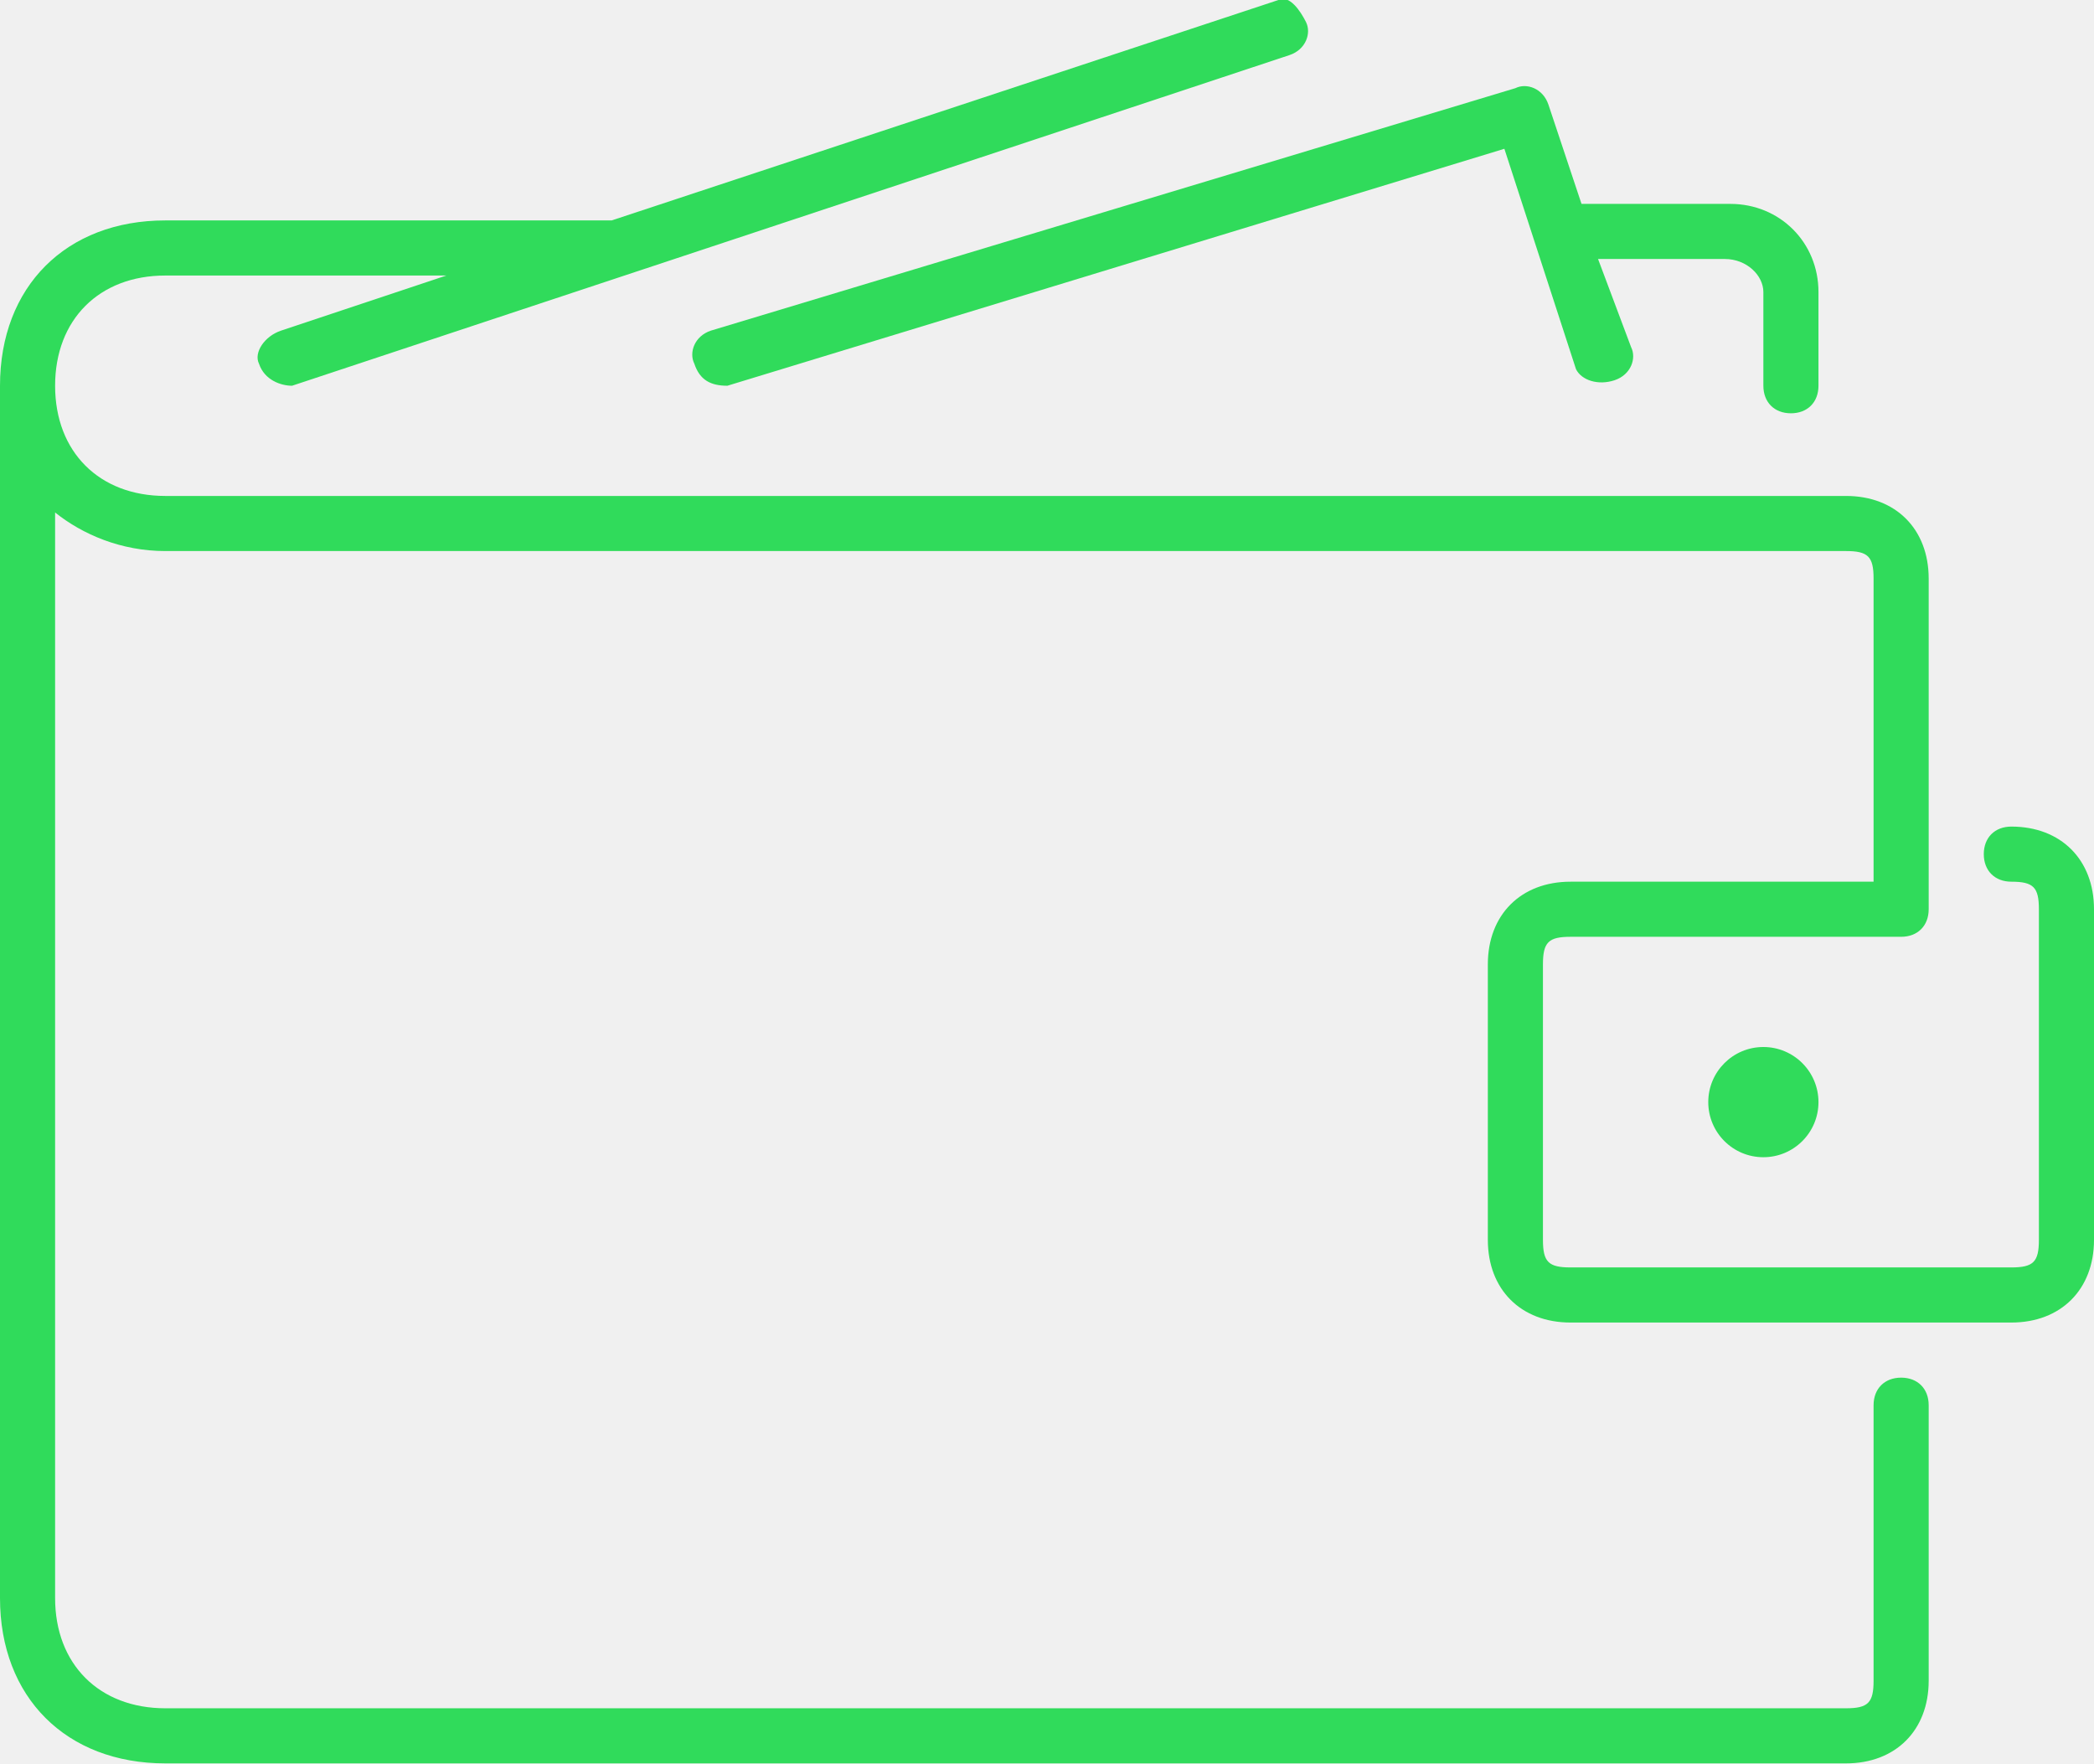
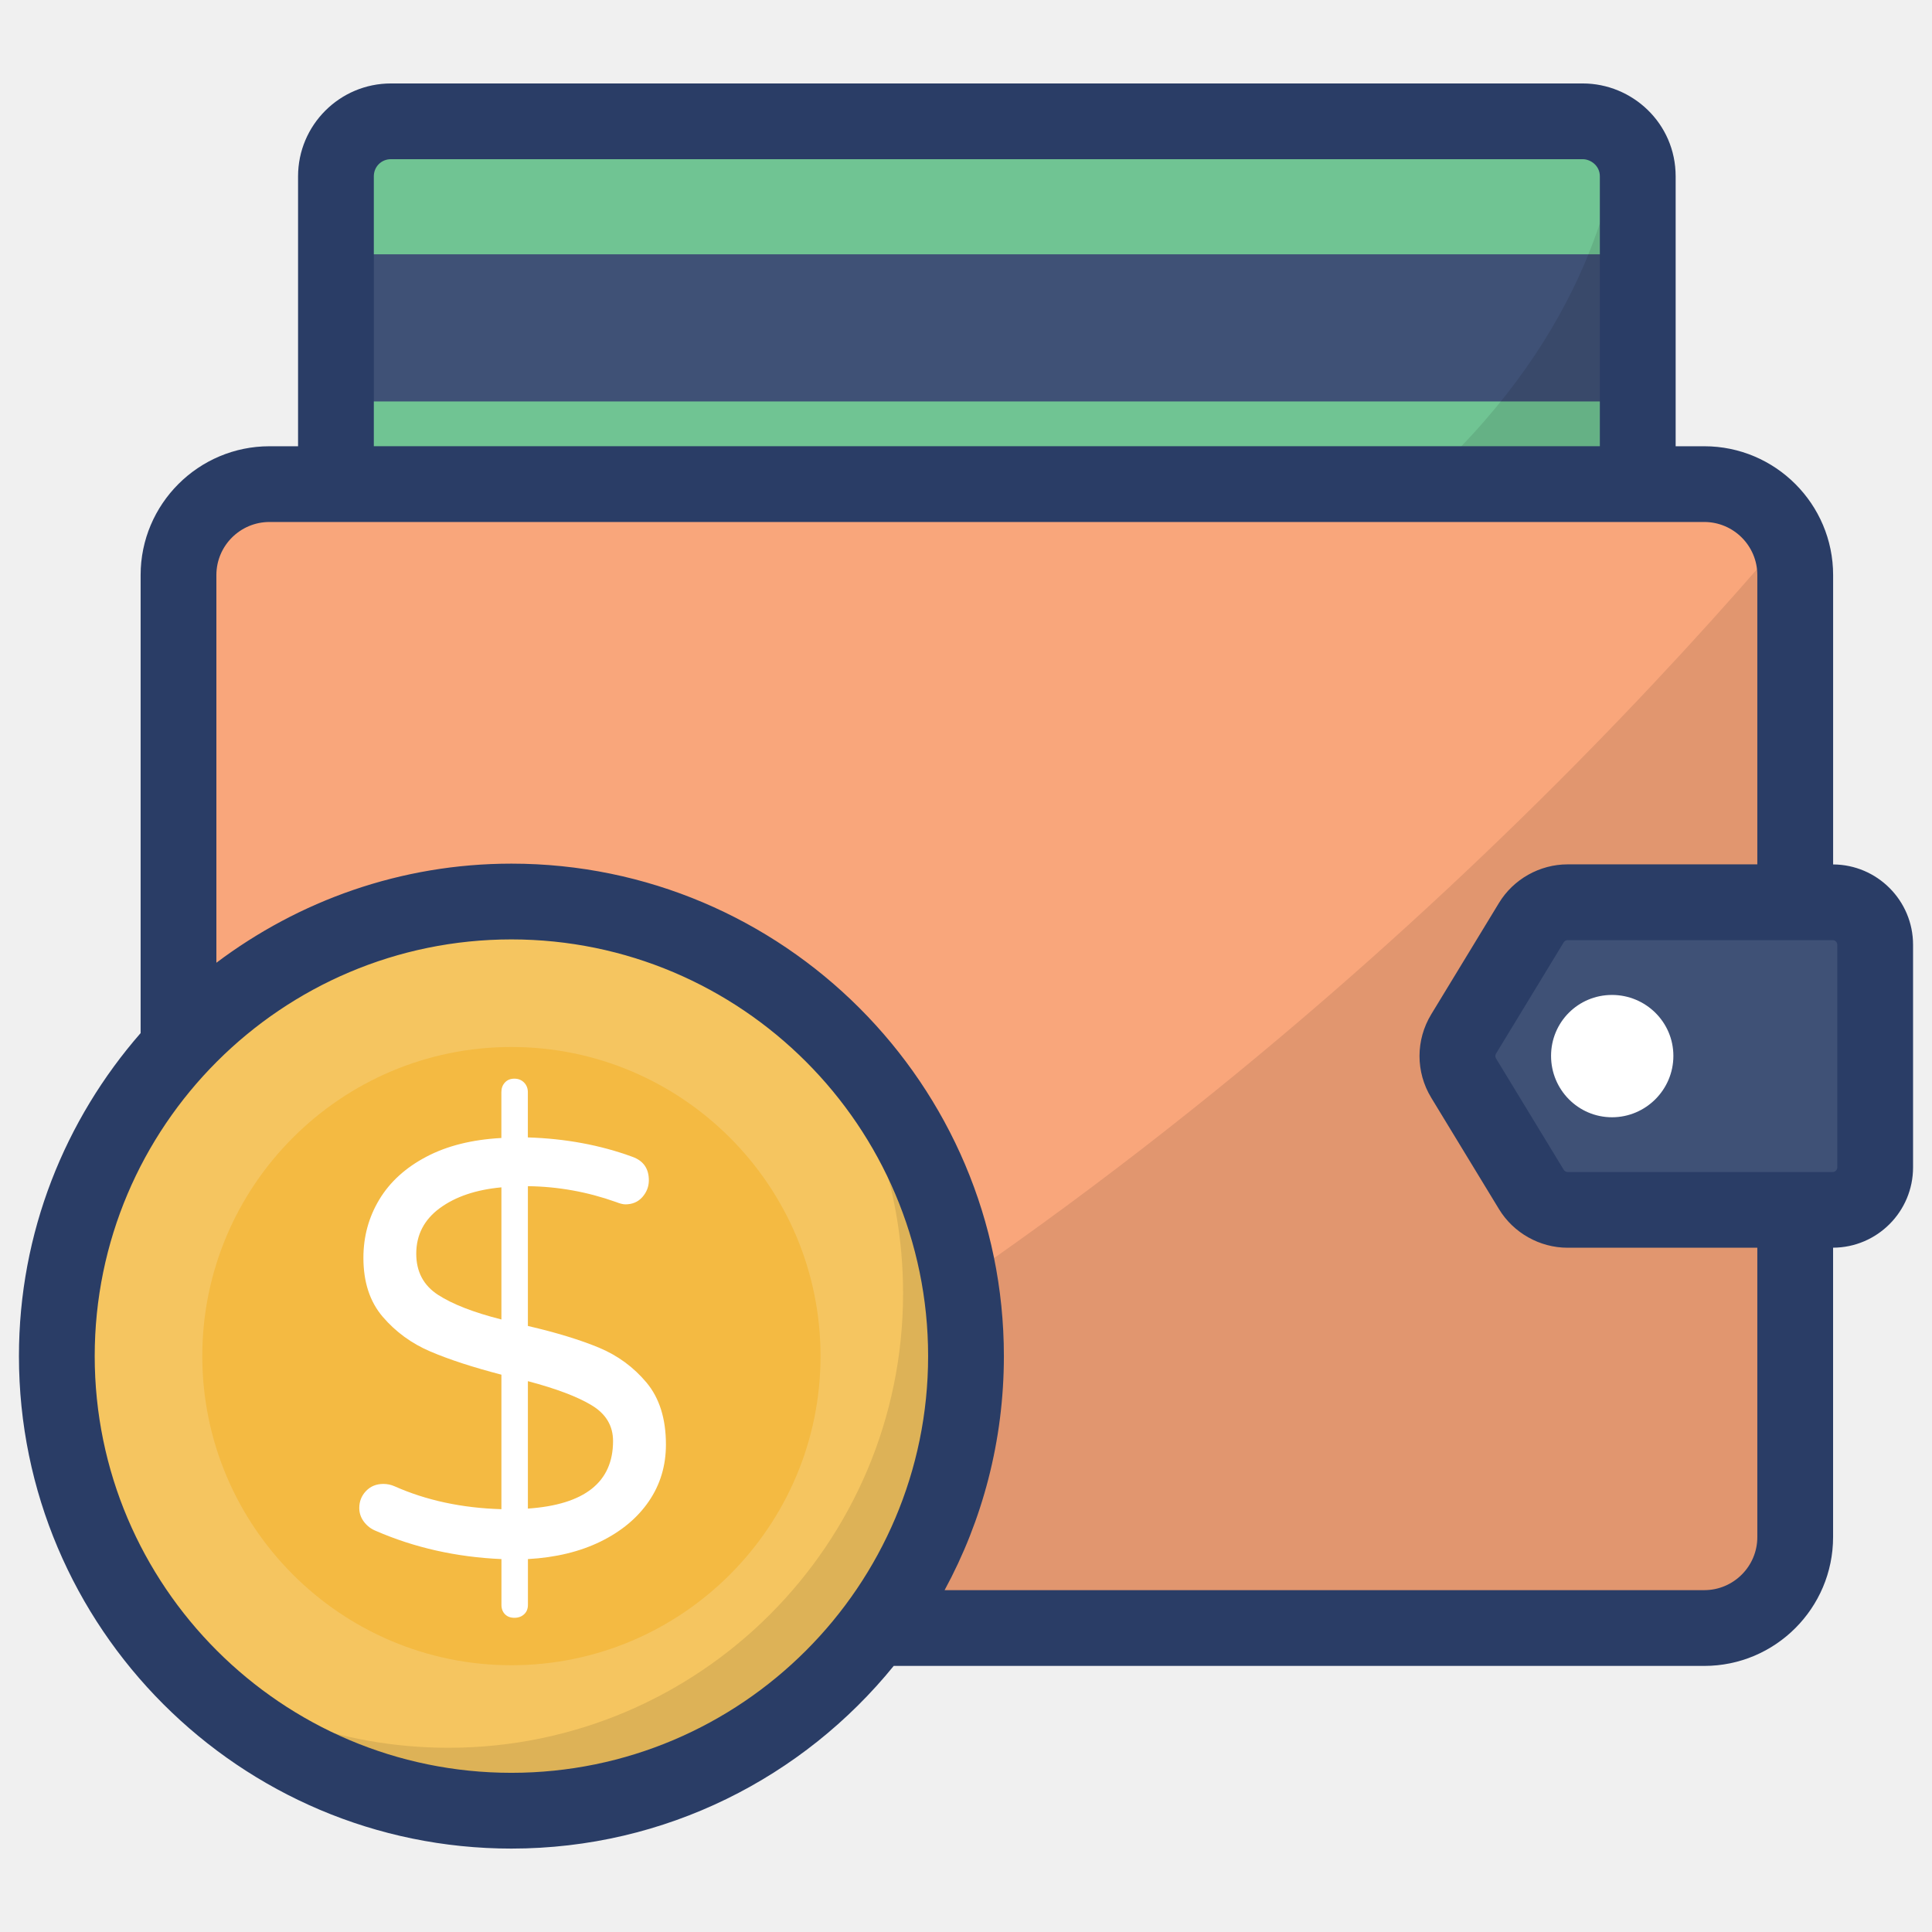
- <svg xmlns="http://www.w3.org/2000/svg" version="1.1" id="Layer_1" x="0px" y="0px" viewBox="0 0 38 32" style="enable-background:new 0 0 38 32;" xml:space="preserve">
-   <style type="text/css">
- 	.st0{fill:#30DB5B;}
- </style>
+ <svg xmlns="http://www.w3.org/2000/svg" enable-background="new 0 0 51 51" viewBox="0 0 51 51">
+   <path fill="#70C493" d="M43.234,4.657v16.885c0,0.805-0.647,1.452-1.452,1.452H10.322     c-0.805,0-1.452-0.647-1.452-1.452V4.657c0-0.805,0.647-1.452,1.452-1.452h31.46     C42.586,3.204,43.234,3.852,43.234,4.657z" />
+   <rect width="34.364" height="3.884" x="8.869" y="6.713" fill="#3F5176" />
+   <path fill="#010101" d="M43.232,4.654v16.885c0,0.805-0.647,1.452-1.452,1.452H10.32     c-0.542,0-1.006-0.289-1.251-0.726C37.117,19.728,42.042,8.783,42.777,3.604     C43.057,3.858,43.232,4.234,43.232,4.654z" opacity=".1" />
+   <path fill="#F9A67B" d="M47.392,15.184v25.39c0,1.33-1.08,2.4-2.4,2.4h-37.88    c-1.32,0-2.4-1.07-2.4-2.4V15.184c0-1.33,1.08-2.41,2.4-2.41h37.88    c0.95,0,1.77,0.56,2.16,1.36C47.302,14.444,47.392,14.804,47.392,15.184z" />
+   <path fill="#010101" d="M47.392,15.184v25.39c0,1.33-1.08,2.4-2.4,2.4H8.912    c18.65-8.02,31.87-21.38,38.24-28.84C47.302,14.444,47.392,14.804,47.392,15.184z" opacity=".1" />
+   <path fill="#3F5176" d="M48.379,31.938h-6.997c-0.392,0-0.755-0.204-0.958-0.539l-1.787-2.938    c-0.218-0.358-0.218-0.808,0-1.166l1.787-2.938c0.203-0.335,0.567-0.539,0.958-0.539h6.997    c0.619,0,1.122,0.502,1.122,1.122v5.877C49.5,31.435,48.998,31.938,48.379,31.938z" />
  <g>
-     <path class="st0" d="M32.5,7.5C32.8,7.5,33,7.3,33,7V5.3c0-0.9-0.7-1.6-1.6-1.6h-2.7l-0.6-1.8c-0.1-0.3-0.4-0.4-0.6-0.3L12.9,6   c-0.3,0.1-0.4,0.4-0.3,0.6C12.7,6.9,12.9,7,13.2,7l14.1-4.3l1.3,4C28.7,6.9,29,7,29.3,6.9s0.4-0.4,0.3-0.6L29,4.7h2.3   C31.7,4.7,32,5,32,5.3V7C32,7.3,32.2,7.5,32.5,7.5z" />
-     <path class="st0" d="M36.5,15c-0.3,0-0.5,0.2-0.5,0.5s0.2,0.5,0.5,0.5c0.4,0,0.5,0.1,0.5,0.5v6c0,0.4-0.1,0.5-0.5,0.5h-8   c-0.4,0-0.5-0.1-0.5-0.5v-5c0-0.4,0.1-0.5,0.5-0.5h6c0.3,0,0.5-0.2,0.5-0.5v-6C35,9.6,34.4,9,33.5,9H3C1.8,9,1,8.2,1,7s0.8-2,2-2   h5.1l-3,1C4.8,6.1,4.6,6.4,4.7,6.6C4.8,6.9,5.1,7,5.3,7c0,0,0,0,0,0l18.1-6c0.3-0.1,0.4-0.4,0.3-0.6S23.4-0.1,23.2,0L11.1,4   c0,0,0,0-0.1,0H3C1.2,4,0,5.2,0,7v22c0,1.8,1.2,3,3,3h30.5c0.9,0,1.5-0.6,1.5-1.5v-5c0-0.3-0.2-0.5-0.5-0.5S34,25.2,34,25.5v5   c0,0.4-0.1,0.5-0.5,0.5H3c-1.2,0-2-0.8-2-2V9.3C1.5,9.7,2.2,10,3,10h30.5c0.4,0,0.5,0.1,0.5,0.5V16h-5.5c-0.9,0-1.5,0.6-1.5,1.5v5   c0,0.9,0.6,1.5,1.5,1.5h8c0.9,0,1.5-0.6,1.5-1.5v-6C38,15.6,37.4,15,36.5,15z" />
-     <circle class="st0" cx="32" cy="20" r="1" />
+     <path fill="#FFF" d="M44.173,27.873c0,0.892-0.728,1.62-1.62,1.62    c-0.892,0-1.609-0.728-1.609-1.62s0.716-1.609,1.609-1.609    C43.445,26.265,44.173,26.981,44.173,27.873z" />
+   </g>
+   <g>
+     <circle cx="13.5" cy="35.798" r="12" fill="#F5C560" />
+     <path fill="#010101" d="M25.5,35.798c0,6.624-5.376,12-12,12       c-3.725,0-7.056-1.699-9.264-4.368c2.064,1.69,4.723,2.707,7.603,2.707       c6.624,0,12-5.376,12-12c0-2.88-1.018-5.539-2.707-7.603       C23.801,28.742,25.5,32.073,25.5,35.798z" opacity=".1" />
+     <path fill="#2A3D66" d="M48.39,22.819v-7.638c0-1.875-1.525-3.401-3.401-3.401h-0.756v-7.125      c0-1.403-1.148-2.452-2.452-2.452H10.32c-1.353,0-2.452,1.1-2.452,2.452v7.125H7.114      c-1.876,0-3.402,1.526-3.402,3.401v12.09C1.718,29.556,0.5,32.534,0.5,35.798c0,7.168,5.832,13,13,13      c4.071,0,7.707-1.884,10.092-4.822h21.396c1.876,0,3.401-1.526,3.401-3.402v-7.638      C49.555,32.931,50.5,31.982,50.5,30.816V24.939C50.5,23.773,49.555,22.825,48.39,22.819z M9.868,4.654      c0-0.253,0.198-0.452,0.452-0.452h31.46c0.204,0,0.452,0.167,0.452,0.452v7.125H9.868V4.654z       M13.5,46.798c-6.065,0-11-4.935-11-11c0-6.065,4.935-11,11-11s11,4.935,11,11      C24.5,41.864,19.565,46.798,13.5,46.798z M44.988,41.976H24.935C25.933,40.138,26.5,38.033,26.5,35.798      c0-7.168-5.832-13-13-13c-2.923,0-5.614,0.981-7.788,2.616V15.18      c0-0.773,0.629-1.401,1.402-1.401h37.874c0.772,0,1.401,0.628,1.401,1.401v7.637h-5.008      c-0.736,0-1.431,0.391-1.812,1.019l-1.787,2.938c-0.414,0.68-0.414,1.525,0,2.205l1.787,2.938      c0.382,0.629,1.076,1.02,1.812,1.02h5.008v7.637C46.39,41.347,45.761,41.976,44.988,41.976z       M48.5,30.816c0,0.067-0.055,0.122-0.121,0.122h-6.997c-0.042,0-0.081-0.022-0.104-0.059      l-1.787-2.939c-0.023-0.039-0.023-0.087,0-0.126l1.787-2.939      c0.021-0.036,0.062-0.058,0.104-0.058h6.997c0.066,0,0.121,0.055,0.121,0.122V30.816z" />
+     <g>
+       <path fill="#F4BA42" d="M13.5,43.958c-4.5,0-8.16-3.661-8.16-8.16s3.66-8.16,8.16-8.16       s8.16,3.661,8.16,8.16S18,43.958,13.5,43.958z" />
+     </g>
+     <g>
+       <path fill="#FFF" d="M15.811,35.575c0.496,0.207,0.914,0.514,1.256,0.922      c0.341,0.409,0.512,0.954,0.512,1.636c0,0.558-0.15,1.057-0.45,1.496s-0.724,0.793-1.271,1.062      c-0.548,0.269-1.188,0.424-1.922,0.465v1.209c0,0.104-0.034,0.186-0.101,0.248      c-0.067,0.062-0.153,0.093-0.256,0.093c-0.104,0-0.187-0.031-0.248-0.093      c-0.062-0.062-0.094-0.145-0.094-0.248v-1.209c-1.188-0.052-2.294-0.3-3.317-0.745      C9.795,40.361,9.691,40.281,9.608,40.172c-0.082-0.108-0.124-0.23-0.124-0.364      c0-0.176,0.06-0.326,0.179-0.45s0.271-0.186,0.457-0.186c0.104,0,0.202,0.021,0.295,0.062      c0.837,0.372,1.777,0.574,2.821,0.605v-3.551c-0.754-0.196-1.38-0.4-1.876-0.612      c-0.496-0.211-0.914-0.517-1.256-0.915c-0.341-0.398-0.511-0.917-0.511-1.558      c0-0.558,0.139-1.07,0.418-1.535c0.279-0.465,0.692-0.842,1.24-1.131      c0.548-0.29,1.21-0.455,1.984-0.497v-1.209c0-0.104,0.031-0.188,0.094-0.256      c0.062-0.067,0.145-0.101,0.248-0.101c0.103,0,0.188,0.033,0.256,0.101      c0.066,0.067,0.101,0.152,0.101,0.256v1.194c0.992,0.031,1.912,0.201,2.76,0.512      c0.289,0.103,0.434,0.31,0.434,0.62c0,0.165-0.057,0.312-0.17,0.442      c-0.114,0.129-0.264,0.193-0.45,0.193c-0.062,0-0.145-0.021-0.248-0.062      c-0.755-0.269-1.529-0.408-2.325-0.418v3.69C14.688,35.177,15.314,35.369,15.811,35.575z       M11.562,34.18c0.382,0.248,0.94,0.465,1.674,0.651v-3.488      c-0.672,0.062-1.214,0.246-1.628,0.55c-0.413,0.305-0.62,0.706-0.62,1.202      C10.988,33.57,11.18,33.932,11.562,34.18z M16.183,38.04c0-0.403-0.188-0.718-0.566-0.945      c-0.377-0.228-0.938-0.439-1.682-0.636v3.364C15.433,39.72,16.183,39.126,16.183,38.04z" />
+     </g>
  </g>
</svg>
